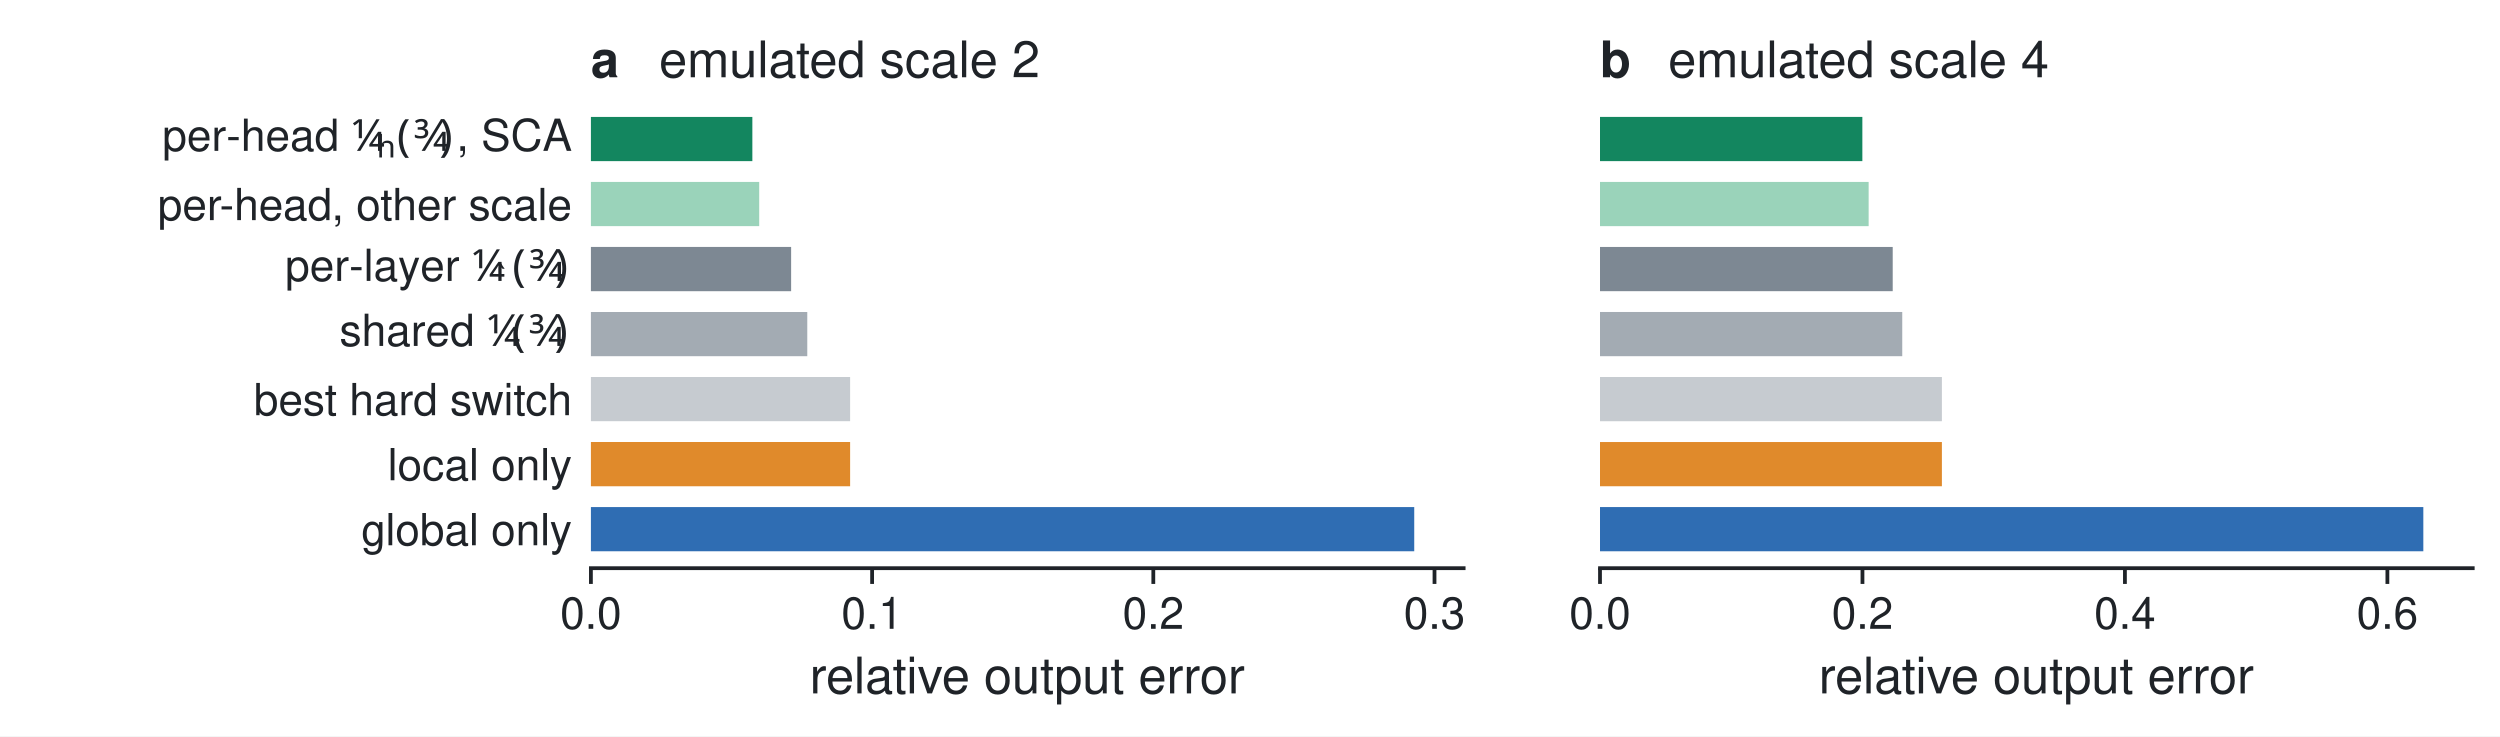
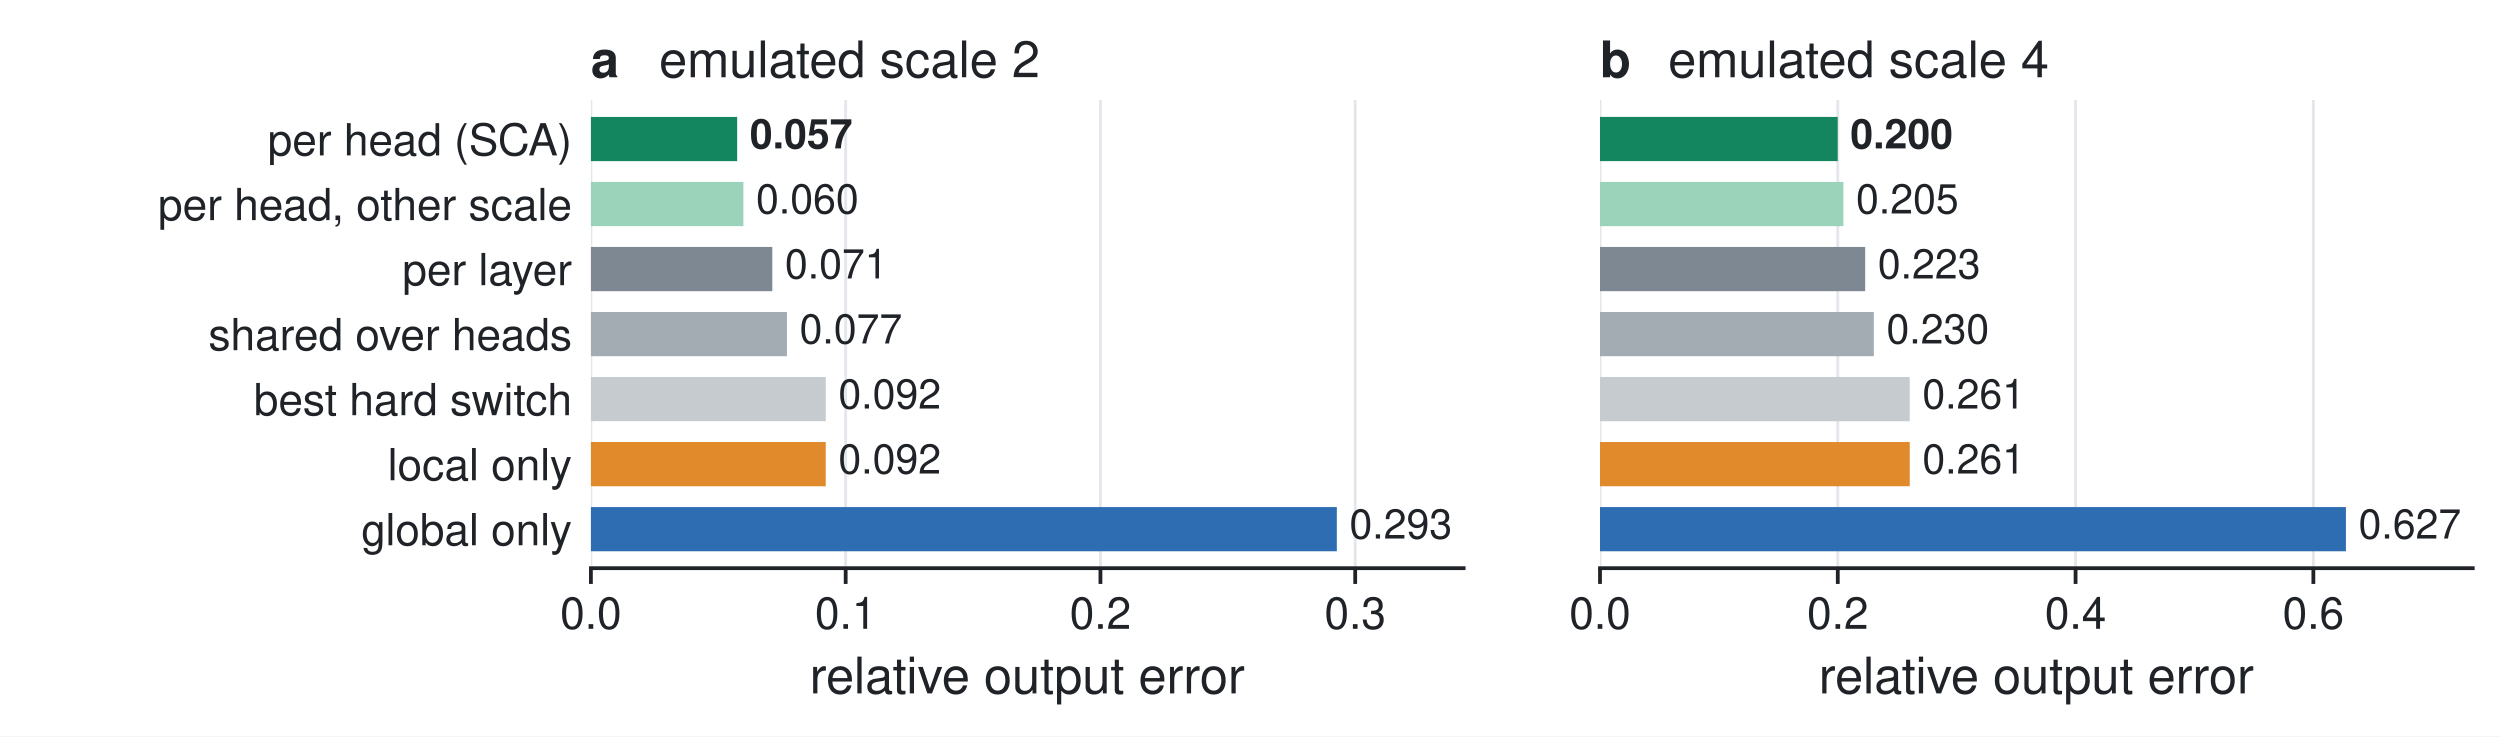
<svg xmlns="http://www.w3.org/2000/svg" xmlns:xlink="http://www.w3.org/1999/xlink" width="396pt" height="116.64pt" viewBox="0 0 396 116.64" version="1.1">
  <defs>
    <style type="text/css">*{stroke-linejoin: round; stroke-linecap: butt}</style>
  </defs>
  <g id="figure_1">
    <g id="patch_1">
      <path d="M 0 116.64  L 396 116.64  L 396 0  L 0 0  z " style="fill: #ffffff" />
    </g>
    <g id="axes_1">
      <g id="patch_2">
        <path d="M 93.6 90  L 231.84 90  L 231.84 15.84  L 93.6 15.84  z " style="fill: #ffffff" />
      </g>
      <g id="matplotlib.axis_1">
        <g id="xtick_1">
          <g id="line2d_1">
+             <path d="M 93.6 90  L 93.6 15.84  " clip-path="url(#p4ffe20c9c5)" style="fill: none; stroke: #e3e6ea; stroke-width: 0.45; stroke-linecap: square" />
+           </g>
+           <g id="line2d_2">
            <defs>
              <path id="m94f1e099bb" d="M 0 0  L 0 2.5  " style="stroke: #1f2328; stroke-width: 0.6" />
            </defs>
            <g>
              <use xlink:href="#m94f1e099bb" x="93.6" y="90" style="fill: #1f2328; stroke: #1f2328; stroke-width: 0.6" />
            </g>
          </g>
          <g id="text_1">
            <text style="font-size: 7px; font-family: 'Helvetica Neue', 'Helvetica', 'Arial', 'TeX Gyre Heros', 'Nimbus Sans', 'Liberation Sans', 'DejaVu Sans', sans-serif; text-anchor: middle; fill: #1f2328" x="93.6" y="99.603" transform="rotate(-0 93.6 99.603)">0.0</text>
          </g>
        </g>
        <g id="xtick_2">
-           <g id="line2d_2">
-             <g>
-               <use xlink:href="#m94f1e099bb" x="138.142" y="90" style="fill: #1f2328; stroke: #1f2328; stroke-width: 0.6" />
+           <g id="line2d_3">
+             <path d="M 133.954 90  L 133.954 15.84  " clip-path="url(#p4ffe20c9c5)" style="fill: none; stroke: #e3e6ea; stroke-width: 0.45; stroke-linecap: square" />
+           </g>
+           <g id="line2d_4">
+             <g>
+               <use xlink:href="#m94f1e099bb" x="133.954" y="90" style="fill: #1f2328; stroke: #1f2328; stroke-width: 0.6" />
            </g>
          </g>
          <g id="text_2">
-             <text style="font-size: 7px; font-family: 'Helvetica Neue', 'Helvetica', 'Arial', 'TeX Gyre Heros', 'Nimbus Sans', 'Liberation Sans', 'DejaVu Sans', sans-serif; text-anchor: middle; fill: #1f2328" x="138.142" y="99.603" transform="rotate(-0 138.1421 99.603)">0.1</text>
+             <text style="font-size: 7px; font-family: 'Helvetica Neue', 'Helvetica', 'Arial', 'TeX Gyre Heros', 'Nimbus Sans', 'Liberation Sans', 'DejaVu Sans', sans-serif; text-anchor: middle; fill: #1f2328" x="133.954" y="99.603" transform="rotate(-0 133.9544 99.603)">0.1</text>
          </g>
        </g>
        <g id="xtick_3">
-           <g id="line2d_3">
-             <g>
-               <use xlink:href="#m94f1e099bb" x="182.684" y="90" style="fill: #1f2328; stroke: #1f2328; stroke-width: 0.6" />
+           <g id="line2d_5">
+             <path d="M 174.309 90  L 174.309 15.84  " clip-path="url(#p4ffe20c9c5)" style="fill: none; stroke: #e3e6ea; stroke-width: 0.45; stroke-linecap: square" />
+           </g>
+           <g id="line2d_6">
+             <g>
+               <use xlink:href="#m94f1e099bb" x="174.309" y="90" style="fill: #1f2328; stroke: #1f2328; stroke-width: 0.6" />
            </g>
          </g>
          <g id="text_3">
-             <text style="font-size: 7px; font-family: 'Helvetica Neue', 'Helvetica', 'Arial', 'TeX Gyre Heros', 'Nimbus Sans', 'Liberation Sans', 'DejaVu Sans', sans-serif; text-anchor: middle; fill: #1f2328" x="182.684" y="99.603" transform="rotate(-0 182.6842 99.603)">0.2</text>
+             <text style="font-size: 7px; font-family: 'Helvetica Neue', 'Helvetica', 'Arial', 'TeX Gyre Heros', 'Nimbus Sans', 'Liberation Sans', 'DejaVu Sans', sans-serif; text-anchor: middle; fill: #1f2328" x="174.309" y="99.603" transform="rotate(-0 174.3088 99.603)">0.2</text>
          </g>
        </g>
        <g id="xtick_4">
-           <g id="line2d_4">
-             <g>
-               <use xlink:href="#m94f1e099bb" x="227.226" y="90" style="fill: #1f2328; stroke: #1f2328; stroke-width: 0.6" />
+           <g id="line2d_7">
+             <path d="M 214.663 90  L 214.663 15.84  " clip-path="url(#p4ffe20c9c5)" style="fill: none; stroke: #e3e6ea; stroke-width: 0.45; stroke-linecap: square" />
+           </g>
+           <g id="line2d_8">
+             <g>
+               <use xlink:href="#m94f1e099bb" x="214.663" y="90" style="fill: #1f2328; stroke: #1f2328; stroke-width: 0.6" />
            </g>
          </g>
          <g id="text_4">
-             <text style="font-size: 7px; font-family: 'Helvetica Neue', 'Helvetica', 'Arial', 'TeX Gyre Heros', 'Nimbus Sans', 'Liberation Sans', 'DejaVu Sans', sans-serif; text-anchor: middle; fill: #1f2328" x="227.226" y="99.603" transform="rotate(-0 227.2263 99.603)">0.3</text>
+             <text style="font-size: 7px; font-family: 'Helvetica Neue', 'Helvetica', 'Arial', 'TeX Gyre Heros', 'Nimbus Sans', 'Liberation Sans', 'DejaVu Sans', sans-serif; text-anchor: middle; fill: #1f2328" x="214.663" y="99.603" transform="rotate(-0 214.6632 99.603)">0.3</text>
          </g>
        </g>
        <g id="text_5">
          <text style="font-size: 8px; font-family: 'Helvetica Neue', 'Helvetica', 'Arial', 'TeX Gyre Heros', 'Nimbus Sans', 'Liberation Sans', 'DejaVu Sans', sans-serif; text-anchor: middle; fill: #1f2328" x="162.72" y="109.832" transform="rotate(-0 162.72 109.8325)">relative output error</text>
        </g>
      </g>
      <g id="matplotlib.axis_2">
        <g id="ytick_1">
-           <g id="line2d_5" />
+           <g id="line2d_9" />
          <g id="text_6">
-             <g style="fill: #1f2328" transform="translate(25.71 24.645)">
-               <text>
-                 <tspan x="0" y="-0.75" style="font-size: 7px; font-family: 'Nimbus Sans'; fill: #1f2328">p</tspan>
-                 <tspan x="3.892" y="-0.75" style="font-size: 7px; font-family: 'Nimbus Sans'; fill: #1f2328">e</tspan>
-                 <tspan x="7.784" y="-0.75" style="font-size: 7px; font-family: 'Nimbus Sans'; fill: #1f2328">r</tspan>
-                 <tspan x="10.115" y="-0.75" style="font-size: 7px; font-family: 'Nimbus Sans'; fill: #1f2328">-</tspan>
-                 <tspan x="12.446" y="-0.75" style="font-size: 7px; font-family: 'Nimbus Sans'; fill: #1f2328">h</tspan>
-                 <tspan x="16.338" y="-0.75" style="font-size: 7px; font-family: 'Nimbus Sans'; fill: #1f2328">e</tspan>
-                 <tspan x="20.23" y="-0.75" style="font-size: 7px; font-family: 'Nimbus Sans'; fill: #1f2328">a</tspan>
-                 <tspan x="24.122" y="-0.75" style="font-size: 7px; font-family: 'Nimbus Sans'; fill: #1f2328">d</tspan>
-                 <tspan x="28.014" y="-0.75" style="font-size: 7px; font-family: 'Nimbus Sans'; fill: #1f2328"> </tspan>
-                 <tspan x="46.603" y="-0.75" style="font-size: 7px; font-family: 'Nimbus Sans'; fill: #1f2328">,</tspan>
-                 <tspan x="48.548" y="-0.75" style="font-size: 7px; font-family: 'Nimbus Sans'; fill: #1f2328"> </tspan>
-                 <tspan x="50.495" y="-0.75" style="font-size: 7px; font-family: 'Nimbus Sans'; fill: #1f2328">S</tspan>
-                 <tspan x="55.163" y="-0.75" style="font-size: 7px; font-family: 'Nimbus Sans'; fill: #1f2328">C</tspan>
-                 <tspan x="60.217" y="-0.75" style="font-size: 7px; font-family: 'Nimbus Sans'; fill: #1f2328">A</tspan>
-                 <tspan x="29.96" y="-0.75" style="font-size: 7px; font-family: 'cmmi10'; fill: #1f2328">¼</tspan>
-                 <tspan x="39.89" y="-0.75" style="font-size: 7px; font-family: 'cmmi10'; fill: #1f2328">¾</tspan>
-                 <tspan x="33.949" y="0.3" style="font-size: 4.9px; font-family: 'cmmi10'; fill: #1f2328">h</tspan>
-                 <tspan x="37.172" y="-0.75" style="font-size: 7px; font-family: 'cmr10'; fill: #1f2328">(</tspan>
-                 <tspan x="43.885" y="-0.75" style="font-size: 7px; font-family: 'cmr10'; fill: #1f2328">)</tspan>
-               </text>
-             </g>
+             <text style="font-size: 7px; font-family: 'Helvetica Neue', 'Helvetica', 'Arial', 'TeX Gyre Heros', 'Nimbus Sans', 'Liberation Sans', 'DejaVu Sans', sans-serif; text-anchor: end; fill: #1f2328" x="90.6" y="24.613" transform="rotate(-0 90.6 24.61328)">per head (SCA)</text>
          </g>
        </g>
        <g id="ytick_2">
-           <g id="line2d_6" />
+           <g id="line2d_10" />
          <g id="text_7">
-             <text style="font-size: 7px; font-family: 'Helvetica Neue', 'Helvetica', 'Arial', 'TeX Gyre Heros', 'Nimbus Sans', 'Liberation Sans', 'DejaVu Sans', sans-serif; text-anchor: end; fill: #1f2328" x="90.6" y="34.872" transform="rotate(-0 90.6 34.87172)">per-head, other scale</text>
+             <text style="font-size: 7px; font-family: 'Helvetica Neue', 'Helvetica', 'Arial', 'TeX Gyre Heros', 'Nimbus Sans', 'Liberation Sans', 'DejaVu Sans', sans-serif; text-anchor: end; fill: #1f2328" x="90.6" y="34.872" transform="rotate(-0 90.6 34.87172)">per head, other scale</text>
          </g>
        </g>
        <g id="ytick_3">
-           <g id="line2d_7" />
+           <g id="line2d_11" />
          <g id="text_8">
-             <g style="fill: #1f2328" transform="translate(45.17 45.245)">
-               <text>
-                 <tspan x="0" y="-0.75" style="font-size: 7px; font-family: 'Nimbus Sans'; fill: #1f2328">p</tspan>
-                 <tspan x="3.892" y="-0.75" style="font-size: 7px; font-family: 'Nimbus Sans'; fill: #1f2328">e</tspan>
-                 <tspan x="7.784" y="-0.75" style="font-size: 7px; font-family: 'Nimbus Sans'; fill: #1f2328">r</tspan>
-                 <tspan x="10.115" y="-0.75" style="font-size: 7px; font-family: 'Nimbus Sans'; fill: #1f2328">-</tspan>
-                 <tspan x="12.446" y="-0.75" style="font-size: 7px; font-family: 'Nimbus Sans'; fill: #1f2328">l</tspan>
-                 <tspan x="14" y="-0.75" style="font-size: 7px; font-family: 'Nimbus Sans'; fill: #1f2328">a</tspan>
-                 <tspan x="17.892" y="-0.75" style="font-size: 7px; font-family: 'Nimbus Sans'; fill: #1f2328">y</tspan>
-                 <tspan x="21.392" y="-0.75" style="font-size: 7px; font-family: 'Nimbus Sans'; fill: #1f2328">e</tspan>
-                 <tspan x="25.284" y="-0.75" style="font-size: 7px; font-family: 'Nimbus Sans'; fill: #1f2328">r</tspan>
-                 <tspan x="27.615" y="-0.75" style="font-size: 7px; font-family: 'Nimbus Sans'; fill: #1f2328"> </tspan>
-                 <tspan x="29.561" y="-0.75" style="font-size: 7px; font-family: 'cmmi10'; fill: #1f2328">¼</tspan>
-                 <tspan x="38.706" y="-0.75" style="font-size: 7px; font-family: 'cmmi10'; fill: #1f2328">¾</tspan>
-                 <tspan x="33.55" y="0.3" style="font-size: 4.9px; font-family: 'cmmi10'; fill: #1f2328">`</tspan>
-                 <tspan x="35.989" y="-0.75" style="font-size: 7px; font-family: 'cmr10'; fill: #1f2328">(</tspan>
-                 <tspan x="42.701" y="-0.75" style="font-size: 7px; font-family: 'cmr10'; fill: #1f2328">)</tspan>
-               </text>
-             </g>
+             <text style="font-size: 7px; font-family: 'Helvetica Neue', 'Helvetica', 'Arial', 'TeX Gyre Heros', 'Nimbus Sans', 'Liberation Sans', 'DejaVu Sans', sans-serif; text-anchor: end; fill: #1f2328" x="90.6" y="45.172" transform="rotate(-0 90.6 45.17172)">per layer</text>
          </g>
        </g>
        <g id="ytick_4">
-           <g id="line2d_8" />
+           <g id="line2d_12" />
          <g id="text_9">
-             <g style="fill: #1f2328" transform="translate(53.78 55.545)">
-               <text>
-                 <tspan x="0" y="-0.75" style="font-size: 7px; font-family: 'Nimbus Sans'; fill: #1f2328">s</tspan>
-                 <tspan x="3.5" y="-0.75" style="font-size: 7px; font-family: 'Nimbus Sans'; fill: #1f2328">h</tspan>
-                 <tspan x="7.392" y="-0.75" style="font-size: 7px; font-family: 'Nimbus Sans'; fill: #1f2328">a</tspan>
-                 <tspan x="11.284" y="-0.75" style="font-size: 7px; font-family: 'Nimbus Sans'; fill: #1f2328">r</tspan>
-                 <tspan x="13.615" y="-0.75" style="font-size: 7px; font-family: 'Nimbus Sans'; fill: #1f2328">e</tspan>
-                 <tspan x="17.507" y="-0.75" style="font-size: 7px; font-family: 'Nimbus Sans'; fill: #1f2328">d</tspan>
-                 <tspan x="21.399" y="-0.75" style="font-size: 7px; font-family: 'Nimbus Sans'; fill: #1f2328"> </tspan>
-                 <tspan x="23.345" y="-0.75" style="font-size: 7px; font-family: 'cmmi10'; fill: #1f2328">¼</tspan>
-                 <tspan x="30.051" y="-0.75" style="font-size: 7px; font-family: 'cmmi10'; fill: #1f2328">¾</tspan>
-                 <tspan x="27.334" y="-0.75" style="font-size: 7px; font-family: 'cmr10'; fill: #1f2328">(</tspan>
-                 <tspan x="34.047" y="-0.75" style="font-size: 7px; font-family: 'cmr10'; fill: #1f2328">)</tspan>
-               </text>
-             </g>
+             <text style="font-size: 7px; font-family: 'Helvetica Neue', 'Helvetica', 'Arial', 'TeX Gyre Heros', 'Nimbus Sans', 'Liberation Sans', 'DejaVu Sans', sans-serif; text-anchor: end; fill: #1f2328" x="90.6" y="55.472" transform="rotate(-0 90.6 55.47172)">shared over heads</text>
          </g>
        </g>
        <g id="ytick_5">
-           <g id="line2d_9" />
+           <g id="line2d_13" />
          <g id="text_10">
            <text style="font-size: 7px; font-family: 'Helvetica Neue', 'Helvetica', 'Arial', 'TeX Gyre Heros', 'Nimbus Sans', 'Liberation Sans', 'DejaVu Sans', sans-serif; text-anchor: end; fill: #1f2328" x="90.6" y="65.772" transform="rotate(-0 90.6 65.77172)">best hard switch</text>
          </g>
        </g>
        <g id="ytick_6">
-           <g id="line2d_10" />
+           <g id="line2d_14" />
          <g id="text_11">
            <text style="font-size: 7px; font-family: 'Helvetica Neue', 'Helvetica', 'Arial', 'TeX Gyre Heros', 'Nimbus Sans', 'Liberation Sans', 'DejaVu Sans', sans-serif; text-anchor: end; fill: #1f2328" x="90.6" y="76.072" transform="rotate(-0 90.6 76.07172)">local only</text>
          </g>
        </g>
        <g id="ytick_7">
-           <g id="line2d_11" />
+           <g id="line2d_15" />
          <g id="text_12">
            <text style="font-size: 7px; font-family: 'Helvetica Neue', 'Helvetica', 'Arial', 'TeX Gyre Heros', 'Nimbus Sans', 'Liberation Sans', 'DejaVu Sans', sans-serif; text-anchor: end; fill: #1f2328" x="90.6" y="86.372" transform="rotate(-0 90.6 86.37172)">global only</text>
          </g>
        </g>
      </g>
      <g id="patch_3">
-         <path d="M 93.6 25.522  L 119.173 25.522  L 119.173 18.518  L 93.6 18.518  z " clip-path="url(#p4ffe20c9c5)" style="fill: #13865f" />
+         <path d="M 93.6 25.522  L 116.768 25.522  L 116.768 18.518  L 93.6 18.518  z " clip-path="url(#p4ffe20c9c5)" style="fill: #13865f" />
      </g>
      <g id="patch_4">
-         <path d="M 93.6 35.822  L 120.259 35.822  L 120.259 28.818  L 93.6 28.818  z " clip-path="url(#p4ffe20c9c5)" style="fill: #9ad3ba" />
+         <path d="M 93.6 35.822  L 117.752 35.822  L 117.752 28.818  L 93.6 28.818  z " clip-path="url(#p4ffe20c9c5)" style="fill: #9ad3ba" />
      </g>
      <g id="patch_5">
-         <path d="M 93.6 46.122  L 125.314 46.122  L 125.314 39.118  L 93.6 39.118  z " clip-path="url(#p4ffe20c9c5)" style="fill: #7d8893" />
+         <path d="M 93.6 46.122  L 122.332 46.122  L 122.332 39.118  L 93.6 39.118  z " clip-path="url(#p4ffe20c9c5)" style="fill: #7d8893" />
      </g>
      <g id="patch_6">
-         <path d="M 93.6 56.422  L 127.873 56.422  L 127.873 49.418  L 93.6 49.418  z " clip-path="url(#p4ffe20c9c5)" style="fill: #a3abb3" />
+         <path d="M 93.6 56.422  L 124.651 56.422  L 124.651 49.418  L 93.6 49.418  z " clip-path="url(#p4ffe20c9c5)" style="fill: #a3abb3" />
      </g>
      <g id="patch_7">
-         <path d="M 93.6 66.722  L 134.659 66.722  L 134.659 59.718  L 93.6 59.718  z " clip-path="url(#p4ffe20c9c5)" style="fill: #c6cbd0" />
+         <path d="M 93.6 66.722  L 130.799 66.722  L 130.799 59.718  L 93.6 59.718  z " clip-path="url(#p4ffe20c9c5)" style="fill: #c6cbd0" />
      </g>
      <g id="patch_8">
-         <path d="M 93.6 77.022  L 134.659 77.022  L 134.659 70.018  L 93.6 70.018  z " clip-path="url(#p4ffe20c9c5)" style="fill: #e08a2b" />
+         <path d="M 93.6 77.022  L 130.799 77.022  L 130.799 70.018  L 93.6 70.018  z " clip-path="url(#p4ffe20c9c5)" style="fill: #e08a2b" />
      </g>
      <g id="patch_9">
-         <path d="M 93.6 87.322  L 224.015 87.322  L 224.015 80.318  L 93.6 80.318  z " clip-path="url(#p4ffe20c9c5)" style="fill: #2f6db3" />
+         <path d="M 93.6 87.322  L 211.754 87.322  L 211.754 80.318  L 93.6 80.318  z " clip-path="url(#p4ffe20c9c5)" style="fill: #2f6db3" />
      </g>
      <g id="patch_10">
        <path d="M 93.6 90  L 231.84 90  " style="fill: none; stroke: #1f2328; stroke-width: 0.6; stroke-linejoin: miter; stroke-linecap: square" />
+       </g>
+       <g id="text_13">
+         <text style="font-weight: 700; font-size: 6.5px; font-family: 'Helvetica Neue', 'Helvetica', 'Arial', 'TeX Gyre Heros', 'Nimbus Sans', 'Liberation Sans', 'DejaVu Sans', sans-serif; text-anchor: start; fill: #1f2328" x="118.768" y="23.509" transform="rotate(-0 118.7683 23.5085)">0.057</text>
+       </g>
+       <g id="text_14">
+         <text style="font-size: 6.5px; font-family: 'Helvetica Neue', 'Helvetica', 'Arial', 'TeX Gyre Heros', 'Nimbus Sans', 'Liberation Sans', 'DejaVu Sans', sans-serif; text-anchor: start; fill: #1f2328" x="119.752" y="33.809" transform="rotate(-0 119.7523 33.8085)">0.060</text>
+       </g>
+       <g id="text_15">
+         <text style="font-size: 6.5px; font-family: 'Helvetica Neue', 'Helvetica', 'Arial', 'TeX Gyre Heros', 'Nimbus Sans', 'Liberation Sans', 'DejaVu Sans', sans-serif; text-anchor: start; fill: #1f2328" x="124.332" y="44.108" transform="rotate(-0 124.3322 44.1085)">0.071</text>
+       </g>
+       <g id="text_16">
+         <text style="font-size: 6.5px; font-family: 'Helvetica Neue', 'Helvetica', 'Arial', 'TeX Gyre Heros', 'Nimbus Sans', 'Liberation Sans', 'DejaVu Sans', sans-serif; text-anchor: start; fill: #1f2328" x="126.651" y="54.408" transform="rotate(-0 126.6509 54.4085)">0.077</text>
+       </g>
+       <g id="text_17">
+         <text style="font-size: 6.5px; font-family: 'Helvetica Neue', 'Helvetica', 'Arial', 'TeX Gyre Heros', 'Nimbus Sans', 'Liberation Sans', 'DejaVu Sans', sans-serif; text-anchor: start; fill: #1f2328" x="132.799" y="64.709" transform="rotate(-0 132.799 64.7085)">0.092</text>
+       </g>
+       <g id="text_18">
+         <text style="font-size: 6.5px; font-family: 'Helvetica Neue', 'Helvetica', 'Arial', 'TeX Gyre Heros', 'Nimbus Sans', 'Liberation Sans', 'DejaVu Sans', sans-serif; text-anchor: start; fill: #1f2328" x="132.799" y="75.008" transform="rotate(-0 132.799 75.0085)">0.092</text>
+       </g>
+       <g id="text_19">
+         <text style="font-size: 6.5px; font-family: 'Helvetica Neue', 'Helvetica', 'Arial', 'TeX Gyre Heros', 'Nimbus Sans', 'Liberation Sans', 'DejaVu Sans', sans-serif; text-anchor: start; fill: #1f2328" x="213.754" y="85.308" transform="rotate(-0 213.7538 85.3085)">0.293</text>
      </g>
    </g>
    <g id="axes_2">
      <g id="patch_11">
        <path d="M 253.44 90  L 391.68 90  L 391.68 15.84  L 253.44 15.84  z " style="fill: #ffffff" />
      </g>
      <g id="matplotlib.axis_3">
        <g id="xtick_5">
-           <g id="line2d_12">
+           <g id="line2d_16">
+             <path d="M 253.44 90  L 253.44 15.84  " clip-path="url(#p3506403614)" style="fill: none; stroke: #e3e6ea; stroke-width: 0.45; stroke-linecap: square" />
+           </g>
+           <g id="line2d_17">
            <g>
              <use xlink:href="#m94f1e099bb" x="253.44" y="90" style="fill: #1f2328; stroke: #1f2328; stroke-width: 0.6" />
            </g>
          </g>
-           <g id="text_13">
+           <g id="text_20">
            <text style="font-size: 7px; font-family: 'Helvetica Neue', 'Helvetica', 'Arial', 'TeX Gyre Heros', 'Nimbus Sans', 'Liberation Sans', 'DejaVu Sans', sans-serif; text-anchor: middle; fill: #1f2328" x="253.44" y="99.603" transform="rotate(-0 253.44 99.603)">0.0</text>
          </g>
        </g>
        <g id="xtick_6">
-           <g id="line2d_13">
-             <g>
-               <use xlink:href="#m94f1e099bb" x="295.014" y="90" style="fill: #1f2328; stroke: #1f2328; stroke-width: 0.6" />
-             </g>
-           </g>
-           <g id="text_14">
-             <text style="font-size: 7px; font-family: 'Helvetica Neue', 'Helvetica', 'Arial', 'TeX Gyre Heros', 'Nimbus Sans', 'Liberation Sans', 'DejaVu Sans', sans-serif; text-anchor: middle; fill: #1f2328" x="295.014" y="99.603" transform="rotate(-0 295.0138 99.603)">0.2</text>
+           <g id="line2d_18">
+             <path d="M 291.105 90  L 291.105 15.84  " clip-path="url(#p3506403614)" style="fill: none; stroke: #e3e6ea; stroke-width: 0.45; stroke-linecap: square" />
+           </g>
+           <g id="line2d_19">
+             <g>
+               <use xlink:href="#m94f1e099bb" x="291.105" y="90" style="fill: #1f2328; stroke: #1f2328; stroke-width: 0.6" />
+             </g>
+           </g>
+           <g id="text_21">
+             <text style="font-size: 7px; font-family: 'Helvetica Neue', 'Helvetica', 'Arial', 'TeX Gyre Heros', 'Nimbus Sans', 'Liberation Sans', 'DejaVu Sans', sans-serif; text-anchor: middle; fill: #1f2328" x="291.105" y="99.603" transform="rotate(-0 291.1052 99.603)">0.2</text>
          </g>
        </g>
        <g id="xtick_7">
-           <g id="line2d_14">
-             <g>
-               <use xlink:href="#m94f1e099bb" x="336.588" y="90" style="fill: #1f2328; stroke: #1f2328; stroke-width: 0.6" />
-             </g>
-           </g>
-           <g id="text_15">
-             <text style="font-size: 7px; font-family: 'Helvetica Neue', 'Helvetica', 'Arial', 'TeX Gyre Heros', 'Nimbus Sans', 'Liberation Sans', 'DejaVu Sans', sans-serif; text-anchor: middle; fill: #1f2328" x="336.588" y="99.603" transform="rotate(-0 336.5877 99.603)">0.4</text>
+           <g id="line2d_20">
+             <path d="M 328.77 90  L 328.77 15.84  " clip-path="url(#p3506403614)" style="fill: none; stroke: #e3e6ea; stroke-width: 0.45; stroke-linecap: square" />
+           </g>
+           <g id="line2d_21">
+             <g>
+               <use xlink:href="#m94f1e099bb" x="328.77" y="90" style="fill: #1f2328; stroke: #1f2328; stroke-width: 0.6" />
+             </g>
+           </g>
+           <g id="text_22">
+             <text style="font-size: 7px; font-family: 'Helvetica Neue', 'Helvetica', 'Arial', 'TeX Gyre Heros', 'Nimbus Sans', 'Liberation Sans', 'DejaVu Sans', sans-serif; text-anchor: middle; fill: #1f2328" x="328.77" y="99.603" transform="rotate(-0 328.7704 99.603)">0.4</text>
          </g>
        </g>
        <g id="xtick_8">
-           <g id="line2d_15">
-             <g>
-               <use xlink:href="#m94f1e099bb" x="378.162" y="90" style="fill: #1f2328; stroke: #1f2328; stroke-width: 0.6" />
-             </g>
-           </g>
-           <g id="text_16">
-             <text style="font-size: 7px; font-family: 'Helvetica Neue', 'Helvetica', 'Arial', 'TeX Gyre Heros', 'Nimbus Sans', 'Liberation Sans', 'DejaVu Sans', sans-serif; text-anchor: middle; fill: #1f2328" x="378.162" y="99.603" transform="rotate(-0 378.1615 99.603)">0.6</text>
-           </g>
-         </g>
-         <g id="text_17">
+           <g id="line2d_22">
+             <path d="M 366.436 90  L 366.436 15.84  " clip-path="url(#p3506403614)" style="fill: none; stroke: #e3e6ea; stroke-width: 0.45; stroke-linecap: square" />
+           </g>
+           <g id="line2d_23">
+             <g>
+               <use xlink:href="#m94f1e099bb" x="366.436" y="90" style="fill: #1f2328; stroke: #1f2328; stroke-width: 0.6" />
+             </g>
+           </g>
+           <g id="text_23">
+             <text style="font-size: 7px; font-family: 'Helvetica Neue', 'Helvetica', 'Arial', 'TeX Gyre Heros', 'Nimbus Sans', 'Liberation Sans', 'DejaVu Sans', sans-serif; text-anchor: middle; fill: #1f2328" x="366.436" y="99.603" transform="rotate(-0 366.4356 99.603)">0.6</text>
+           </g>
+         </g>
+         <g id="text_24">
          <text style="font-size: 8px; font-family: 'Helvetica Neue', 'Helvetica', 'Arial', 'TeX Gyre Heros', 'Nimbus Sans', 'Liberation Sans', 'DejaVu Sans', sans-serif; text-anchor: middle; fill: #1f2328" x="322.56" y="109.832" transform="rotate(-0 322.56 109.8325)">relative output error</text>
        </g>
      </g>
      <g id="matplotlib.axis_4">
        <g id="ytick_8">
-           <g id="line2d_16" />
+           <g id="line2d_24" />
        </g>
        <g id="ytick_9">
-           <g id="line2d_17" />
+           <g id="line2d_25" />
        </g>
        <g id="ytick_10">
-           <g id="line2d_18" />
+           <g id="line2d_26" />
        </g>
        <g id="ytick_11">
-           <g id="line2d_19" />
+           <g id="line2d_27" />
        </g>
        <g id="ytick_12">
-           <g id="line2d_20" />
+           <g id="line2d_28" />
        </g>
        <g id="ytick_13">
-           <g id="line2d_21" />
+           <g id="line2d_29" />
        </g>
        <g id="ytick_14">
-           <g id="line2d_22" />
+           <g id="line2d_30" />
        </g>
      </g>
      <g id="patch_12">
-         <path d="M 253.44 25.522  L 294.997 25.522  L 294.997 18.518  L 253.44 18.518  z " clip-path="url(#p3506403614)" style="fill: #13865f" />
+         <path d="M 253.44 25.522  L 291.09 25.522  L 291.09 18.518  L 253.44 18.518  z " clip-path="url(#p3506403614)" style="fill: #13865f" />
      </g>
      <g id="patch_13">
-         <path d="M 253.44 35.822  L 295.993 35.822  L 295.993 28.818  L 253.44 28.818  z " clip-path="url(#p3506403614)" style="fill: #9ad3ba" />
+         <path d="M 253.44 35.822  L 291.992 35.822  L 291.992 28.818  L 253.44 28.818  z " clip-path="url(#p3506403614)" style="fill: #9ad3ba" />
      </g>
      <g id="patch_14">
-         <path d="M 253.44 46.122  L 299.806 46.122  L 299.806 39.118  L 253.44 39.118  z " clip-path="url(#p3506403614)" style="fill: #7d8893" />
+         <path d="M 253.44 46.122  L 295.446 46.122  L 295.446 39.118  L 253.44 39.118  z " clip-path="url(#p3506403614)" style="fill: #7d8893" />
      </g>
      <g id="patch_15">
-         <path d="M 253.44 56.422  L 301.316 56.422  L 301.316 49.418  L 253.44 49.418  z " clip-path="url(#p3506403614)" style="fill: #a3abb3" />
+         <path d="M 253.44 56.422  L 296.815 56.422  L 296.815 49.418  L 253.44 49.418  z " clip-path="url(#p3506403614)" style="fill: #a3abb3" />
      </g>
      <g id="patch_16">
-         <path d="M 253.44 66.722  L 307.596 66.722  L 307.596 59.718  L 253.44 59.718  z " clip-path="url(#p3506403614)" style="fill: #c6cbd0" />
+         <path d="M 253.44 66.722  L 302.504 66.722  L 302.504 59.718  L 253.44 59.718  z " clip-path="url(#p3506403614)" style="fill: #c6cbd0" />
      </g>
      <g id="patch_17">
-         <path d="M 253.44 77.022  L 307.596 77.022  L 307.596 70.018  L 253.44 70.018  z " clip-path="url(#p3506403614)" style="fill: #e08a2b" />
+         <path d="M 253.44 77.022  L 302.504 77.022  L 302.504 70.018  L 253.44 70.018  z " clip-path="url(#p3506403614)" style="fill: #e08a2b" />
      </g>
      <g id="patch_18">
-         <path d="M 253.44 87.322  L 383.855 87.322  L 383.855 80.318  L 253.44 80.318  z " clip-path="url(#p3506403614)" style="fill: #2f6db3" />
+         <path d="M 253.44 87.322  L 371.594 87.322  L 371.594 80.318  L 253.44 80.318  z " clip-path="url(#p3506403614)" style="fill: #2f6db3" />
      </g>
      <g id="patch_19">
        <path d="M 253.44 90  L 391.68 90  " style="fill: none; stroke: #1f2328; stroke-width: 0.6; stroke-linejoin: miter; stroke-linecap: square" />
      </g>
-     </g>
-     <g id="text_18">
+       <g id="text_25">
+         <text style="font-weight: 700; font-size: 6.5px; font-family: 'Helvetica Neue', 'Helvetica', 'Arial', 'TeX Gyre Heros', 'Nimbus Sans', 'Liberation Sans', 'DejaVu Sans', sans-serif; text-anchor: start; fill: #1f2328" x="293.09" y="23.509" transform="rotate(-0 293.0903 23.5085)">0.200</text>
+       </g>
+       <g id="text_26">
+         <text style="font-size: 6.5px; font-family: 'Helvetica Neue', 'Helvetica', 'Arial', 'TeX Gyre Heros', 'Nimbus Sans', 'Liberation Sans', 'DejaVu Sans', sans-serif; text-anchor: start; fill: #1f2328" x="293.992" y="33.809" transform="rotate(-0 293.9922 33.8085)">0.205</text>
+       </g>
+       <g id="text_27">
+         <text style="font-size: 6.5px; font-family: 'Helvetica Neue', 'Helvetica', 'Arial', 'TeX Gyre Heros', 'Nimbus Sans', 'Liberation Sans', 'DejaVu Sans', sans-serif; text-anchor: start; fill: #1f2328" x="297.446" y="44.108" transform="rotate(-0 297.4465 44.1085)">0.223</text>
+       </g>
+       <g id="text_28">
+         <text style="font-size: 6.5px; font-family: 'Helvetica Neue', 'Helvetica', 'Arial', 'TeX Gyre Heros', 'Nimbus Sans', 'Liberation Sans', 'DejaVu Sans', sans-serif; text-anchor: start; fill: #1f2328" x="298.815" y="54.408" transform="rotate(-0 298.8148 54.4085)">0.230</text>
+       </g>
+       <g id="text_29">
+         <text style="font-size: 6.5px; font-family: 'Helvetica Neue', 'Helvetica', 'Arial', 'TeX Gyre Heros', 'Nimbus Sans', 'Liberation Sans', 'DejaVu Sans', sans-serif; text-anchor: start; fill: #1f2328" x="304.504" y="64.709" transform="rotate(-0 304.5045 64.7085)">0.261</text>
+       </g>
+       <g id="text_30">
+         <text style="font-size: 6.5px; font-family: 'Helvetica Neue', 'Helvetica', 'Arial', 'TeX Gyre Heros', 'Nimbus Sans', 'Liberation Sans', 'DejaVu Sans', sans-serif; text-anchor: start; fill: #1f2328" x="304.504" y="75.008" transform="rotate(-0 304.5045 75.0085)">0.261</text>
+       </g>
+       <g id="text_31">
+         <text style="font-size: 6.5px; font-family: 'Helvetica Neue', 'Helvetica', 'Arial', 'TeX Gyre Heros', 'Nimbus Sans', 'Liberation Sans', 'DejaVu Sans', sans-serif; text-anchor: start; fill: #1f2328" x="373.594" y="85.308" transform="rotate(-0 373.5938 85.3085)">0.627</text>
+       </g>
+     </g>
+     <g id="text_32">
      <text style="font-weight: 700; font-size: 8px; font-family: 'Helvetica Neue', 'Helvetica', 'Arial', 'TeX Gyre Heros', 'Nimbus Sans', 'Liberation Sans', 'DejaVu Sans', sans-serif; text-anchor: start; fill: #1f2328" x="93.6" y="12.24" transform="rotate(-0 93.6 12.24)">a</text>
    </g>
-     <g id="text_19">
+     <g id="text_33">
      <text style="font-size: 8px; font-family: 'Helvetica Neue', 'Helvetica', 'Arial', 'TeX Gyre Heros', 'Nimbus Sans', 'Liberation Sans', 'DejaVu Sans', sans-serif; text-anchor: start; fill: #1f2328" x="104.4" y="12.24" transform="rotate(-0 104.4 12.24)">emulated scale 2</text>
    </g>
-     <g id="text_20">
+     <g id="text_34">
      <text style="font-weight: 700; font-size: 8px; font-family: 'Helvetica Neue', 'Helvetica', 'Arial', 'TeX Gyre Heros', 'Nimbus Sans', 'Liberation Sans', 'DejaVu Sans', sans-serif; text-anchor: start; fill: #1f2328" x="253.44" y="12.24" transform="rotate(-0 253.44 12.24)">b</text>
    </g>
-     <g id="text_21">
+     <g id="text_35">
      <text style="font-size: 8px; font-family: 'Helvetica Neue', 'Helvetica', 'Arial', 'TeX Gyre Heros', 'Nimbus Sans', 'Liberation Sans', 'DejaVu Sans', sans-serif; text-anchor: start; fill: #1f2328" x="264.24" y="12.24" transform="rotate(-0 264.24 12.24)">emulated scale 4</text>
    </g>
  </g>
  <defs>
    <clipPath id="p4ffe20c9c5">
      <rect x="93.6" y="15.84" width="138.24" height="74.16" />
    </clipPath>
    <clipPath id="p3506403614">
      <rect x="253.44" y="15.84" width="138.24" height="74.16" />
    </clipPath>
  </defs>
</svg>
